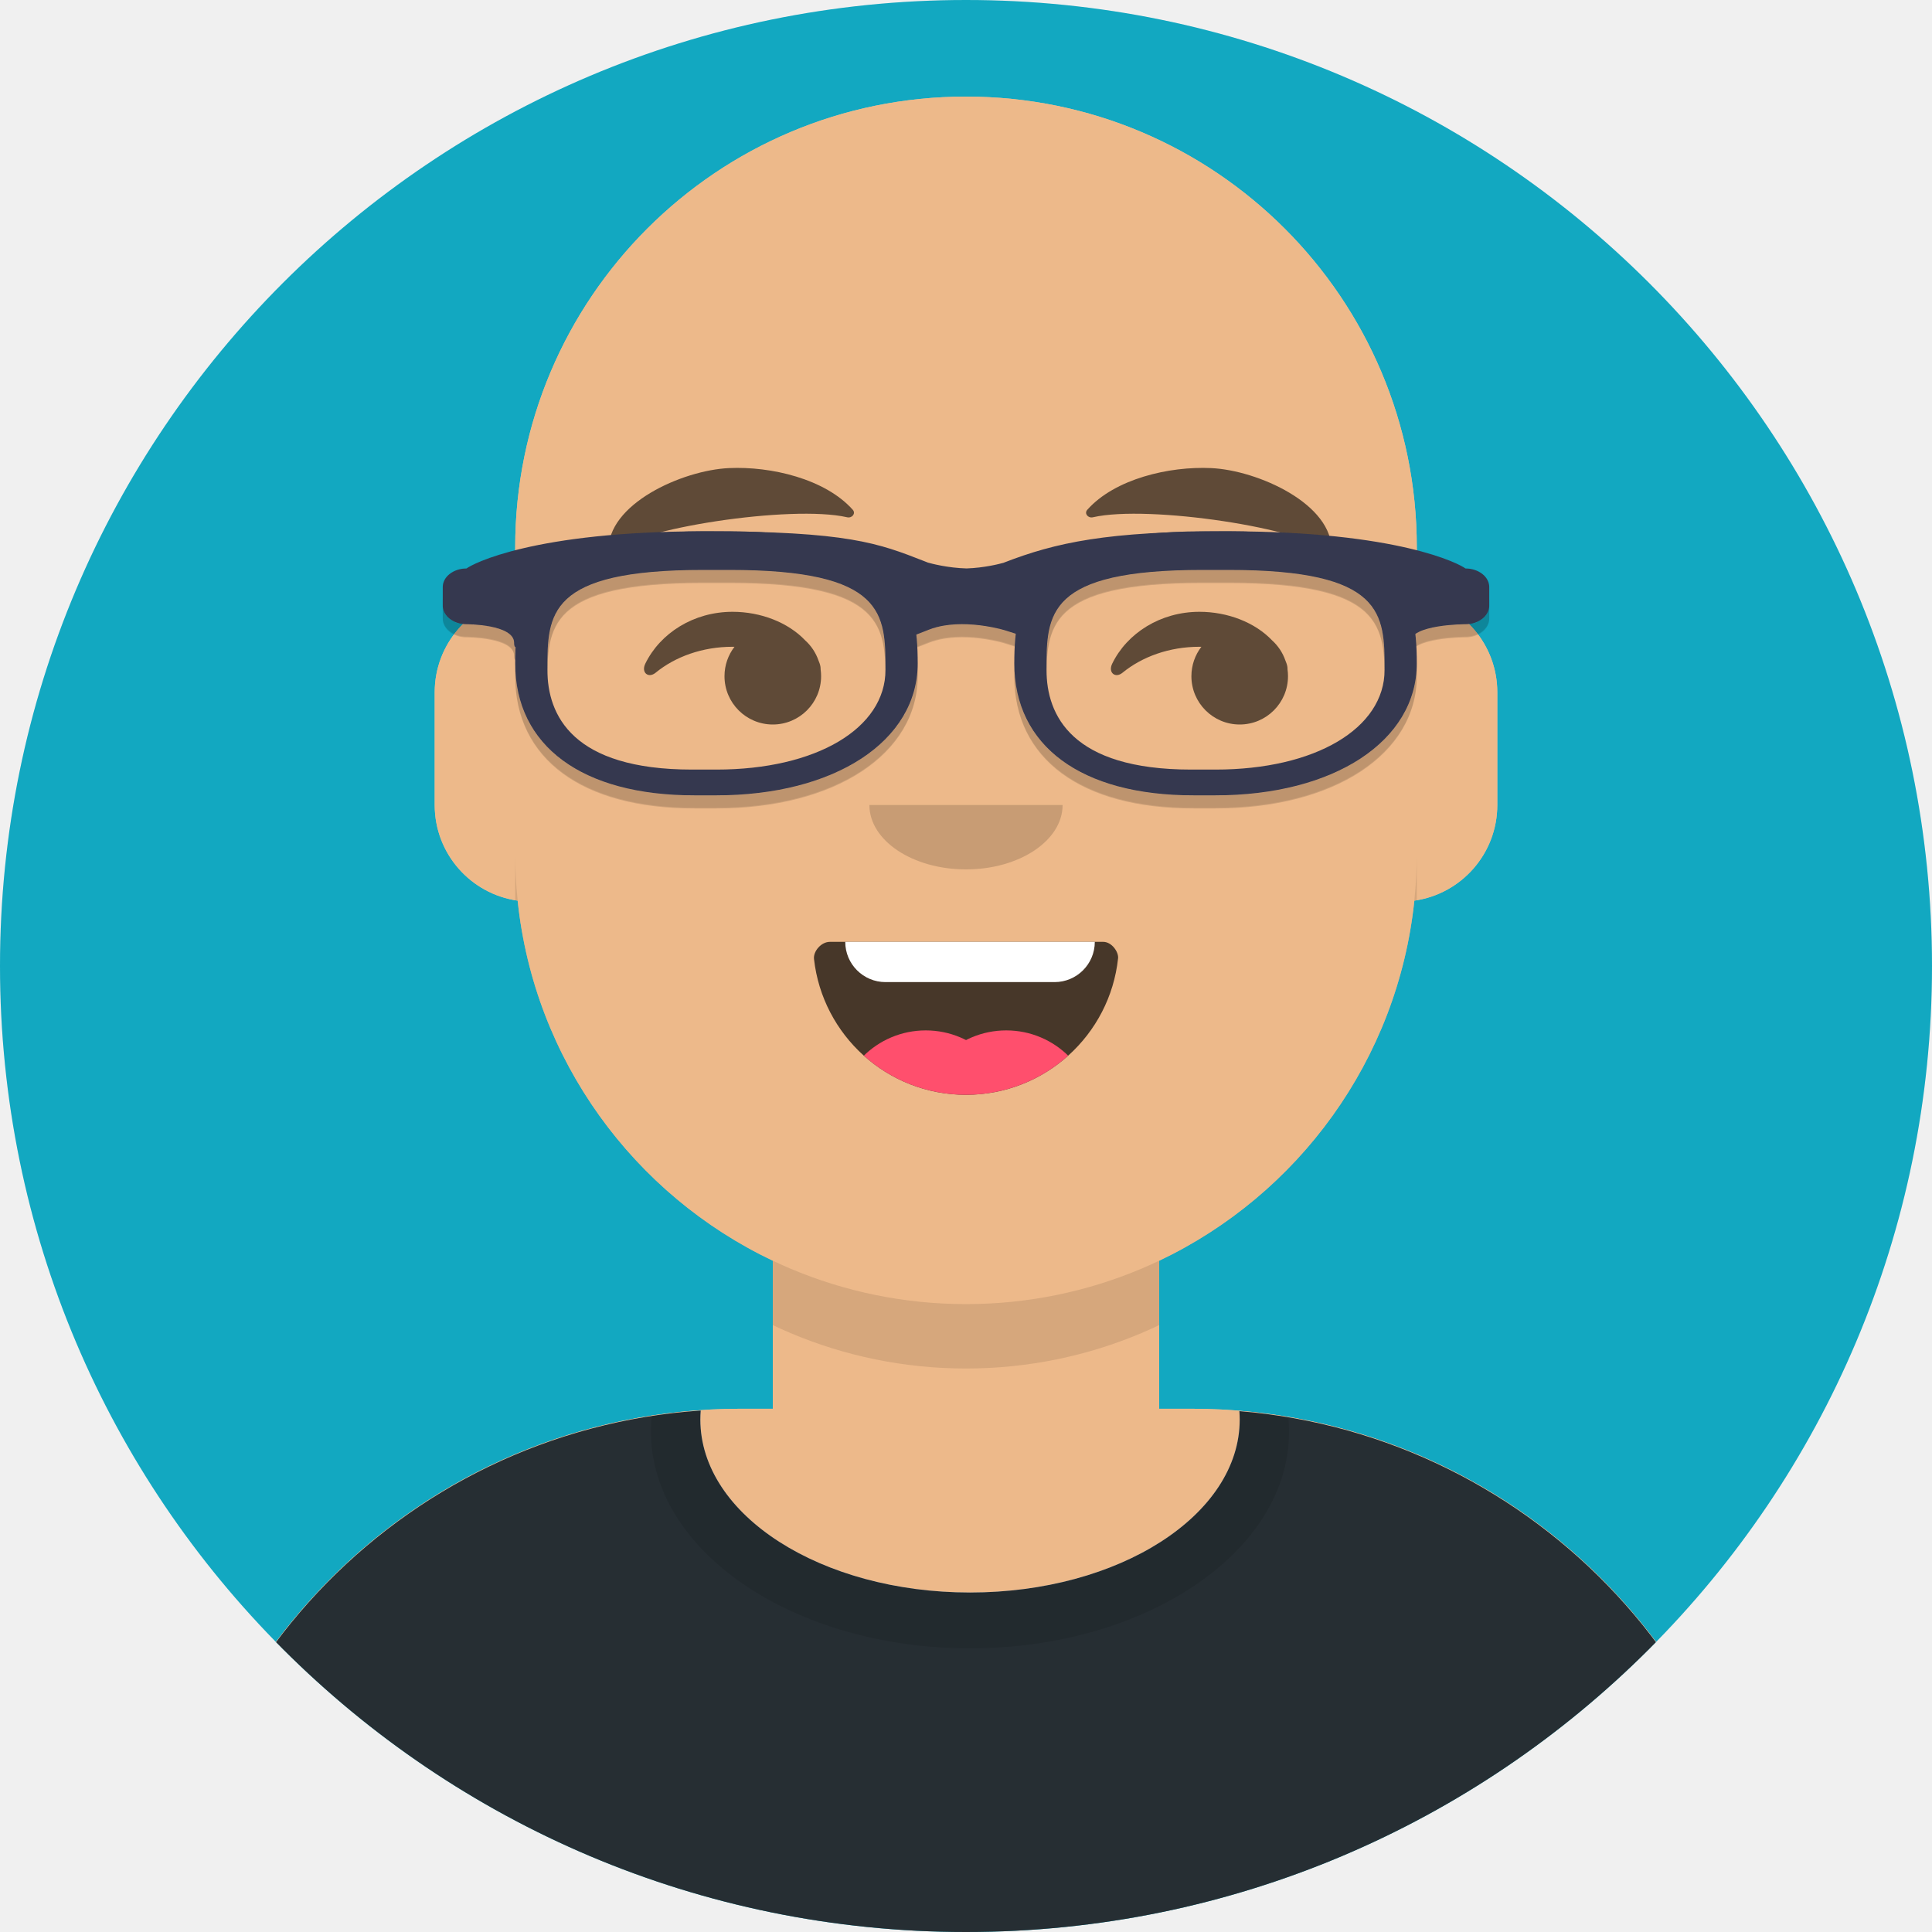
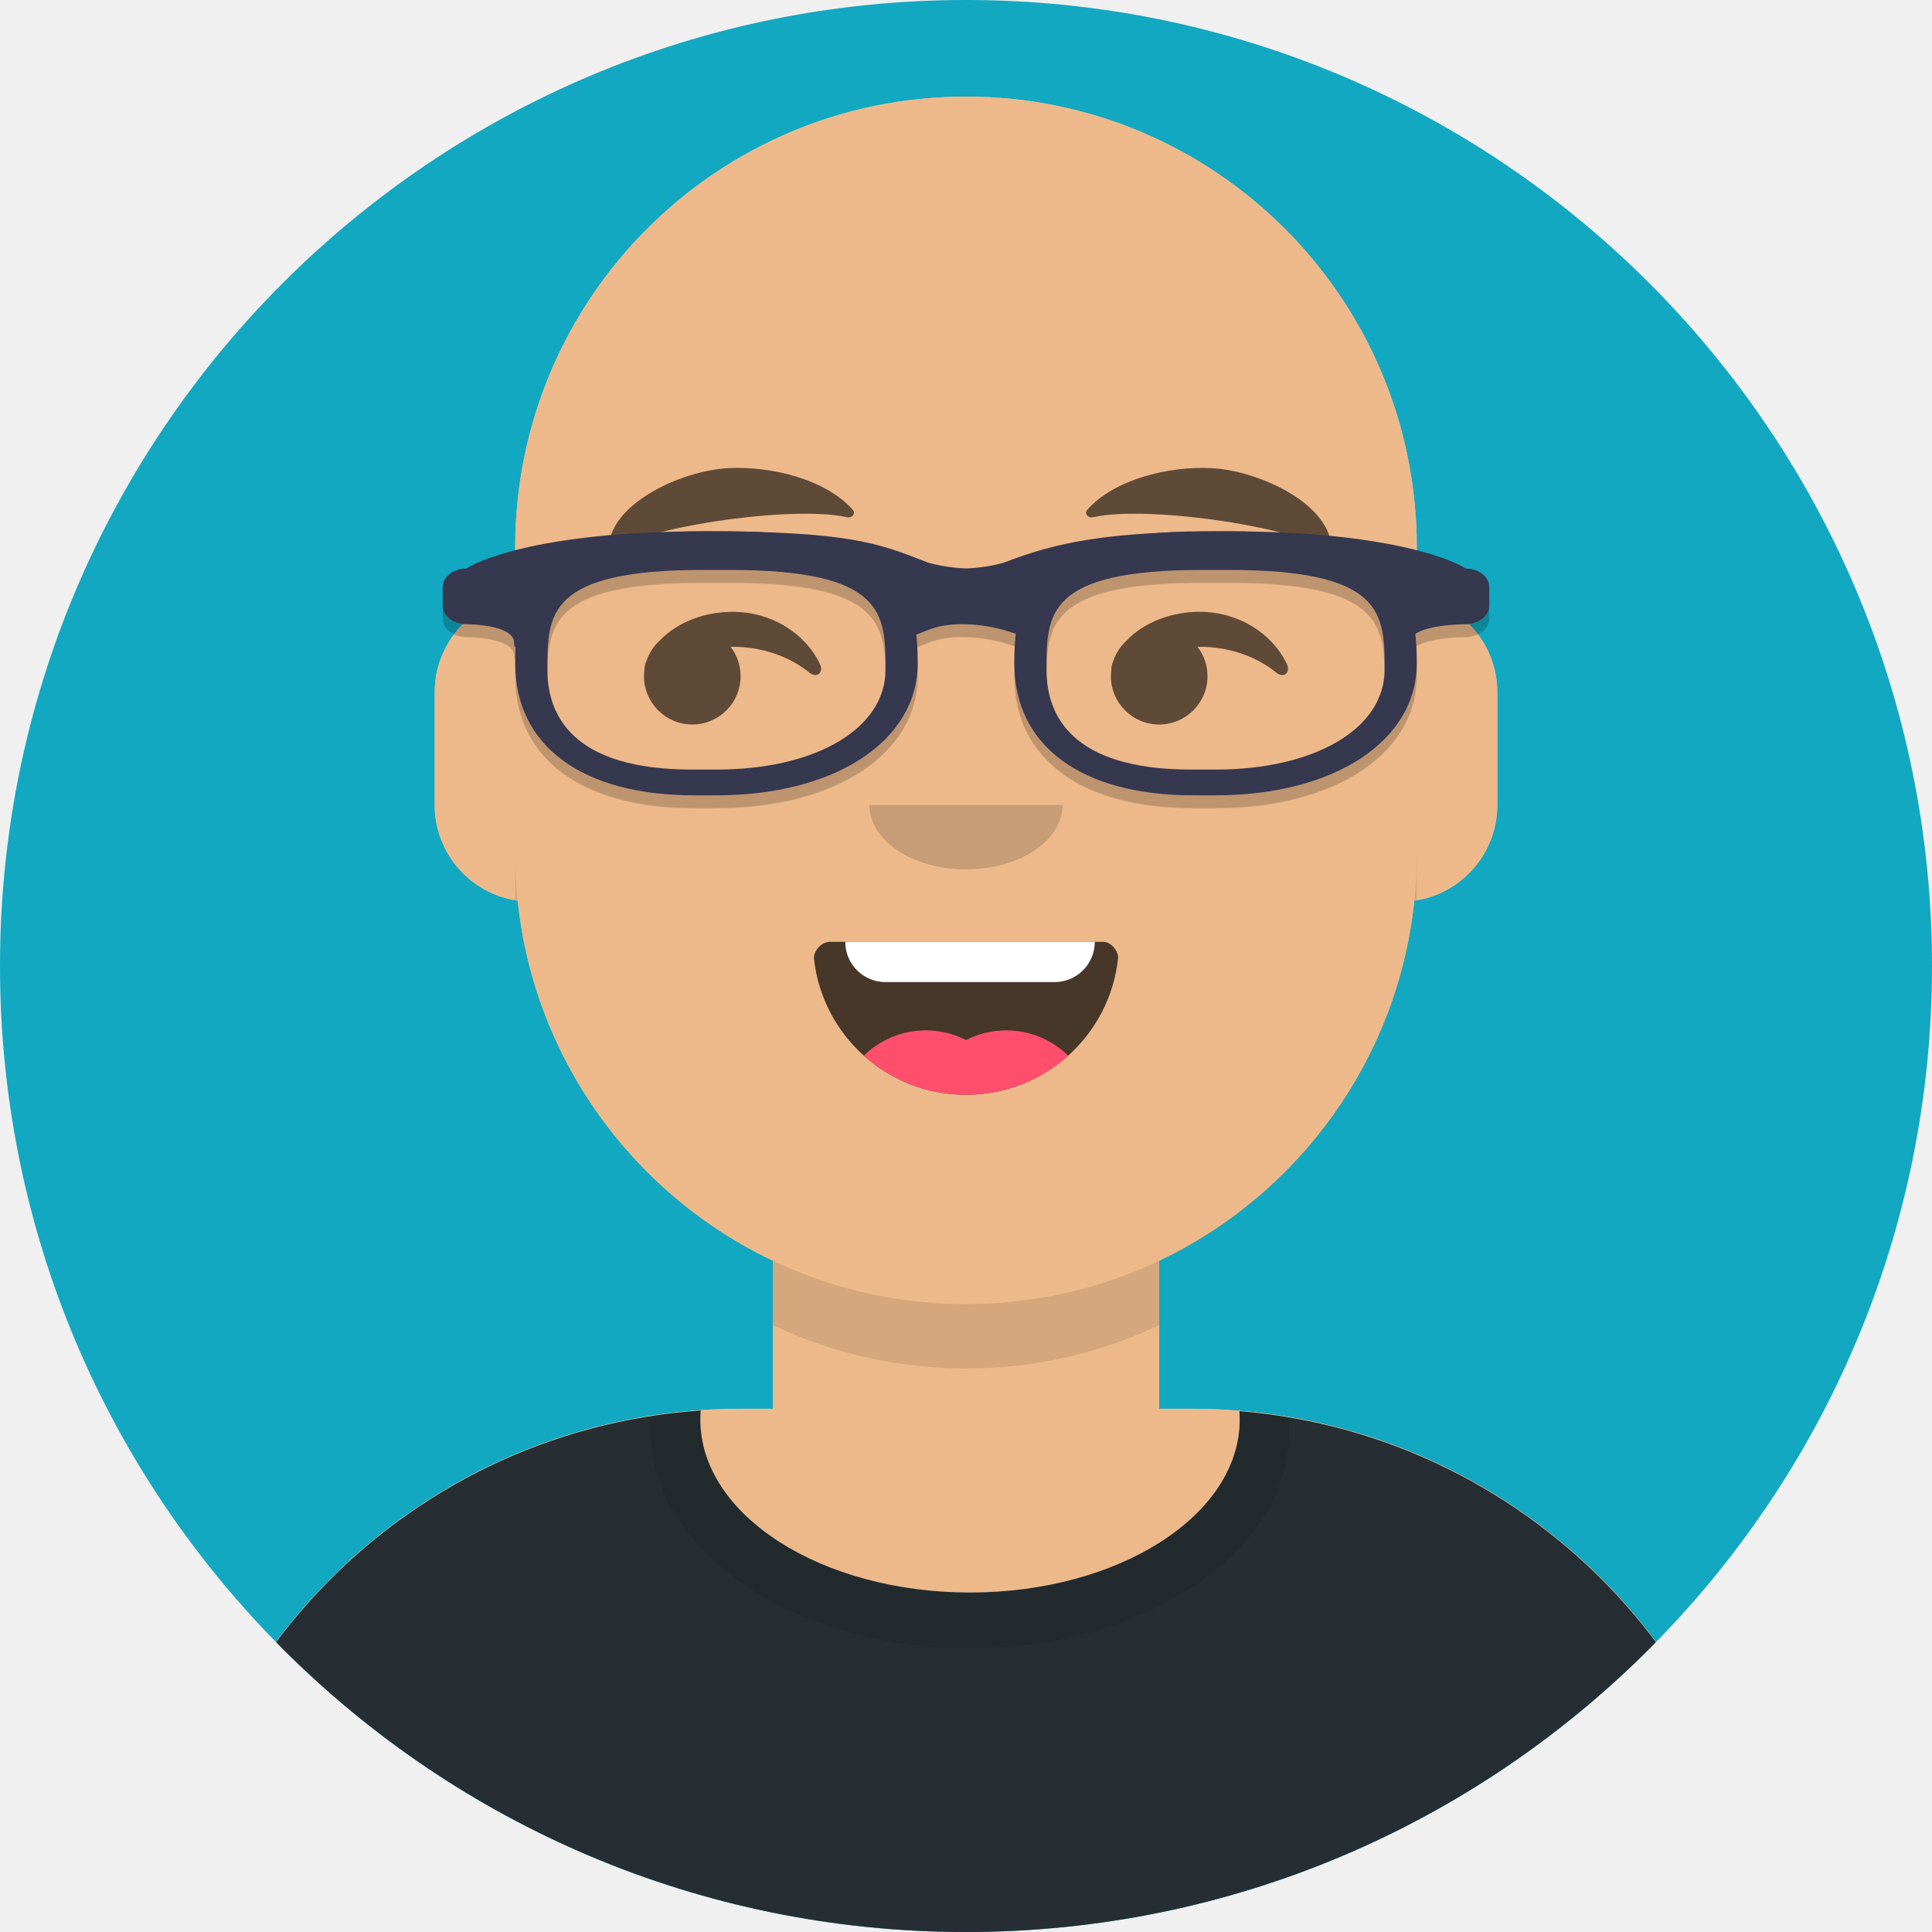
<svg xmlns="http://www.w3.org/2000/svg" xmlns:xlink="http://www.w3.org/1999/xlink" width="240px" height="240px" viewBox="0 0 240 240" version="1.1">
  <defs>
    <circle id="path-1" cx="120" cy="120" r="120" />
    <path d="M12,160 C12,226.274 65.726,280 132,280 C198.274,280 252,226.274 252,160 L264,160 L264,-1.42108547e-14 L-3.19744231e-14,-1.42108547e-14 L-3.19744231e-14,160 L12,160 Z" id="path-3" />
    <path d="M124,144.611 L124,163 L128,163 L128,163 C167.765,163 200,195.235 200,235 L200,244 L0,244 L0,235 C-4.86974701e-15,195.235 32.235,163 72,163 L72,163 L76,163 L76,144.611 C58.763,136.422 46.372,119.687 44.305,99.881 C38.48,99.058 34,94.052 34,88 L34,74 C34,68.054 38.325,63.118 44,62.166 L44,56 L44,56 C44,25.072 69.072,5.68137151e-15 100,0 L100,0 L100,0 C130.928,-5.68137151e-15 156,25.072 156,56 L156,62.166 C161.675,63.118 166,68.054 166,74 L166,88 C166,94.052 161.52,99.058 155.695,99.881 C153.628,119.687 141.237,136.422 124,144.611 Z" id="path-5" />
  </defs>
  <g id="Avataaar" stroke="none" stroke-width="1" fill="none" fill-rule="evenodd">
    <g id="Circle" stroke-width="1" fill-rule="evenodd" transform="translate(0, 0)">
      <mask id="mask-2" fill="white">
        <use xlink:href="#path-1" />
      </mask>
      <use id="Circle-Background" fill="#E6E6E6" xlink:href="#path-1" />
      <g id="Color/Palette/Blue-01" mask="url(#mask-2)" fill="#12a8c1">
        <rect id="🖍Color" x="0" y="0" width="240" height="240" />
      </g>
    </g>
    <mask id="mask-4" fill="white">
      <use xlink:href="#path-1" />
    </mask>
    <g id="Avataaar" stroke-width="1" fill-rule="evenodd" mask="url(#mask-4)">
      <g id="Body" transform="translate(20, 12)">
        <mask id="mask-6" fill="white">
          <use xlink:href="#path-5" />
        </mask>
        <use fill="#D0C6AC" xlink:href="#path-5" />
        <g id="Skin/👶🏽-03-Brown" mask="url(#mask-6)" fill="#EDB98A">
          <g transform="translate(-32, 0)" id="Color">
            <rect x="0" y="0" width="264" height="244" />
          </g>
        </g>
        <path d="M156,79 L156,102 C156,132.928 130.928,158 100,158 C69.072,158 44,132.928 44,102 L44,79 L44,94 C44,124.928 69.072,150 100,150 C130.928,150 156,124.928 156,94 L156,79 Z" id="Neck-Shadow" fill-opacity="0.1" fill="#000000" mask="url(#mask-6)" />
      </g>
      <g id="Clothing/Shirt-Crew-Neck" transform="translate(-12, 146)">
        <defs>
          <path d="M165.96,29.295 C202.936,32.325 232,63.294 232,101.052 L232,110 L32,110 L32,101.052 C32,62.953 61.592,31.765 99.045,29.22 C99.015,29.593 99,29.969 99,30.348 C99,42.211 113.998,51.828 132.5,51.828 C151.002,51.828 166,42.211 166,30.348 C166,29.995 165.987,29.644 165.96,29.295 Z" id="react-path-25" />
        </defs>
        <mask id="react-mask-26" fill="white">
          <use xlink:href="#react-path-25" />
        </mask>
        <use id="Clothes" fill="#E6E6E6" fill-rule="evenodd" xlink:href="#react-path-25" />
        <g id="Color/Palette/Gray-01" mask="url(#react-mask-26)" fill-rule="evenodd" fill="#262E33">
          <rect id="🖍Color" x="0" y="0" width="264" height="110" />
        </g>
        <g id="Shadowy" opacity="0.6" stroke-width="1" fill-rule="evenodd" mask="url(#react-mask-26)" fill-opacity="0.16" fill="#000000">
          <g transform="translate(92, 4)" id="Hola-👋🏼">
            <ellipse cx="40.5" cy="27.848" rx="39.635" ry="26.914" />
          </g>
        </g>
      </g>
      <g id="Face" transform="translate(64, 52)" fill="#000000">
        <g id="Mouth/Smile" transform="translate(2, 52) ">
          <defs>
            <path d="M35.118,15.128 C36.176,24.62 44.226,32 54,32 C63.804,32 71.874,24.574 72.892,15.04 C72.974,14.273 72.117,13 71.043,13 C56.149,13 44.738,13 37.087,13 C36.007,13 35.012,14.178 35.118,15.128 Z" id="react-path-27" />
          </defs>
          <mask id="react-mask-28" fill="white">
            <use xlink:href="#react-path-27" />
          </mask>
          <use id="Mouth" fill-opacity="0.7" fill="#000000" fill-rule="evenodd" xlink:href="#react-path-27" />
          <rect id="Teeth" fill="#FFFFFF" fill-rule="evenodd" mask="url(#react-mask-28)" x="39" y="2" width="31" height="16" rx="5" />
          <g id="Tongue" stroke-width="1" fill-rule="evenodd" mask="url(#react-mask-28)" fill="#FF4F6D">
            <g transform="translate(38, 24)">
              <circle cx="11" cy="11" r="11" />
              <circle cx="21" cy="11" r="11" />
            </g>
          </g>
        </g>
        <g id="Nose/Default" transform="translate(28, 40)" fill-opacity="0.16">
          <path d="M16,8 C16,12.418 21.373,16 28,16 L28,16 C34.627,16 40,12.418 40,8" id="Nose" />
        </g>
-         <g id="Eyes/Side-😒" transform="translate(0, 8)" fill-opacity="0.6">
+         <g id="Eyes/Side-😒" transform="scale(-1, 1) translate(-112, 8)" fill-opacity="0.6">
          <path d="M27.241,20.346 C26.463,21.357 26,22.625 26,24 C26,27.314 28.686,30 32,30 C35.314,30 38,27.314 38,24 C38,23.71 37.979,23.424 37.94,23.145 C37.947,22.923 37.91,22.671 37.815,22.407 C37.77,22.281 37.722,22.157 37.671,22.035 C37.337,21.072 36.765,20.22 36.025,19.551 C33.899,17.317 30.506,16 26.998,16 C22.164,16 18.007,18.649 16.16,22.447 C15.62,23.558 16.547,24.3 17.438,23.572 C19.874,21.579 23.257,20.344 26.998,20.344 C27.079,20.344 27.16,20.344 27.241,20.346 Z" id="Eye" />
          <path d="M85.241,20.346 C84.463,21.357 84,22.625 84,24 C84,27.314 86.686,30 90,30 C93.314,30 96,27.314 96,24 C96,23.71 95.979,23.424 95.94,23.145 C95.947,22.923 95.91,22.671 95.815,22.407 C95.77,22.281 95.722,22.157 95.671,22.035 C95.337,21.072 94.765,20.22 94.025,19.551 C91.899,17.317 88.506,16 84.998,16 C80.164,16 76.007,18.649 74.16,22.447 C73.62,23.558 74.547,24.3 75.438,23.572 C77.874,21.579 81.257,20.344 84.998,20.344 C85.079,20.344 85.16,20.344 85.241,20.346 Z" id="Eye" />
        </g>
        <g id="Eyebrow/Natural/Default-Natural" fill-opacity="0.6">
          <path d="M26.039,6.21 C20.278,6.983 11.293,12.005 12.044,17.818 C12.069,18.008 12.357,18.067 12.481,17.908 C14.967,14.72 34.193,10.037 41.194,11.015 C41.835,11.104 42.258,10.443 41.821,10.03 C38.077,6.495 31.2,5.512 26.039,6.21" id="Eyebrow" transform="translate(27, 12) rotate(5) translate(-27, -12) " />
          <path d="M85.039,6.21 C79.278,6.983 70.293,12.005 71.044,17.818 C71.069,18.008 71.357,18.067 71.481,17.908 C73.967,14.72 93.193,10.037 100.194,11.015 C100.835,11.104 101.258,10.443 100.821,10.03 C97.077,6.495 90.2,5.512 85.039,6.21" id="Eyebrow" transform="translate(86, 12) scale(-1, 1) rotate(5) translate(-86, -12) " />
        </g>
      </g>
      <g id="Top" stroke-width="1" fill-rule="evenodd">
        <defs>
          <rect id="react-path-9" x="0" y="0" width="264" height="280" />
          <filter x="-0.8%" y="-2.0%" width="101.5%" height="108.0%" filterUnits="objectBoundingBox" id="react-filter-7">
            <feOffset dx="0" dy="2" in="SourceAlpha" result="shadowOffsetOuter1" />
            <feColorMatrix values="0 0 0 0 0   0 0 0 0 0   0 0 0 0 0  0 0 0 0.16 0" type="matrix" in="shadowOffsetOuter1" result="shadowMatrixOuter1" />
            <feMerge>
              <feMergeNode in="shadowMatrixOuter1" />
              <feMergeNode in="SourceGraphic" />
            </feMerge>
          </filter>
        </defs>
        <mask id="react-mask-8" fill="white">
          <use xlink:href="#react-path-9" />
        </mask>
        <g id="Mask" />
        <g id="Top/No-Hair" mask="url(#react-mask-8)">
          <g transform="translate(-1, 0)">
            <g id="Top/_Resources/Prescription-02" fill="none" transform="translate(50, 55)" stroke-width="1">
              <defs>
                <filter x="-0.8%" y="-2.4%" width="101.5%" height="109.8%" filterUnits="objectBoundingBox" id="react-filter-18">
                  <feOffset dx="0" dy="2" in="SourceAlpha" result="shadowOffsetOuter1" />
                  <feColorMatrix values="0 0 0 0 0   0 0 0 0 0   0 0 0 0 0  0 0 0 0.2 0" type="matrix" in="shadowOffsetOuter1" result="shadowMatrixOuter1" />
                  <feMerge>
                    <feMergeNode in="shadowMatrixOuter1" />
                    <feMergeNode in="SourceGraphic" />
                  </feMerge>
                </filter>
              </defs>
              <g id="Wayfarers" filter="url(#react-filter-18)" transform="translate(6, 11) scale(1 0.8)" fill="#353950">
                <path d="M34,41 L31.242,41 C17.315,41 9,33.336 9,20.5 C9,10.127 10.817,0 32.53,0 L35.47,0 C57.183,0 59,10.127 59,20.5 C59,32.569 48.721,41 34,41 Z M32.385,6 C13,6 13,12.841 13,21.502 C13,28.572 16.116,37 30.971,37 L34,37 C46.365,37 55,30.627 55,21.502 C55,12.841 55,6 35.615,6 L32.385,6 Z" id="Left" fill-rule="nonzero" />
                <path d="M96,41 L93.242,41 C79.315,41 71,33.336 71,20.5 C71,10.127 72.817,0 94.53,0 L97.47,0 C119.183,0 121,10.127 121,20.5 C121,32.569 110.721,41 96,41 Z M94.385,6 C75,6 75,12.841 75,21.502 C75,28.572 78.119,37 92.971,37 L96,37 C108.365,37 117,30.627 117,21.502 C117,12.841 117,6 97.615,6 L94.385,6 Z" id="Right" fill-rule="nonzero" />
                <path d="M2.955,5.772 C3.646,5.096 11.21,0 32.5,0 C50.351,0 54.13,1.853 59.85,4.652 L60.269,4.859 C60.667,4.999 62.7,5.69 65.079,5.766 C67.246,5.673 69.1,5.085 69.642,4.897 C76.17,1.722 82.561,0 97.5,0 C118.79,0 126.354,5.096 127.045,5.772 C128.679,5.772 130,7.062 130,8.657 L130,11.543 C130,13.139 128.679,14.429 127.045,14.429 C127.045,14.429 120.144,14.429 120.144,17.315 C120.144,20.2 118.182,13.139 118.182,11.543 L118.182,8.732 C114.579,7.353 108.128,4.786 97.5,4.786 C85.658,4.786 79.761,6.886 74.702,8.971 L74.759,9.108 L74.756,11.094 L72.539,16.444 L69.8,15.361 C69.556,15.264 69.028,15.09 68.296,14.91 C66.256,14.407 64.159,14.254 62.304,14.634 C61.624,14.774 60.992,14.984 60.413,15.267 L57.77,16.558 L55.127,11.396 L55.244,9.102 L55.325,8.907 C50.962,6.874 46.939,4.786 32.5,4.786 C21.872,4.786 15.422,7.352 11.818,8.731 L11.818,11.543 C11.818,13.139 8.864,20.2 8.864,17.315 C8.864,14.429 2.955,14.429 2.955,14.429 C1.324,14.429 0,13.139 0,11.543 L0,8.657 C0,7.062 1.324,5.772 2.955,5.772 Z" id="Stuff" fill-rule="nonzero" />
              </g>
            </g>
          </g>
        </g>
      </g>
    </g>
  </g>
</svg>
